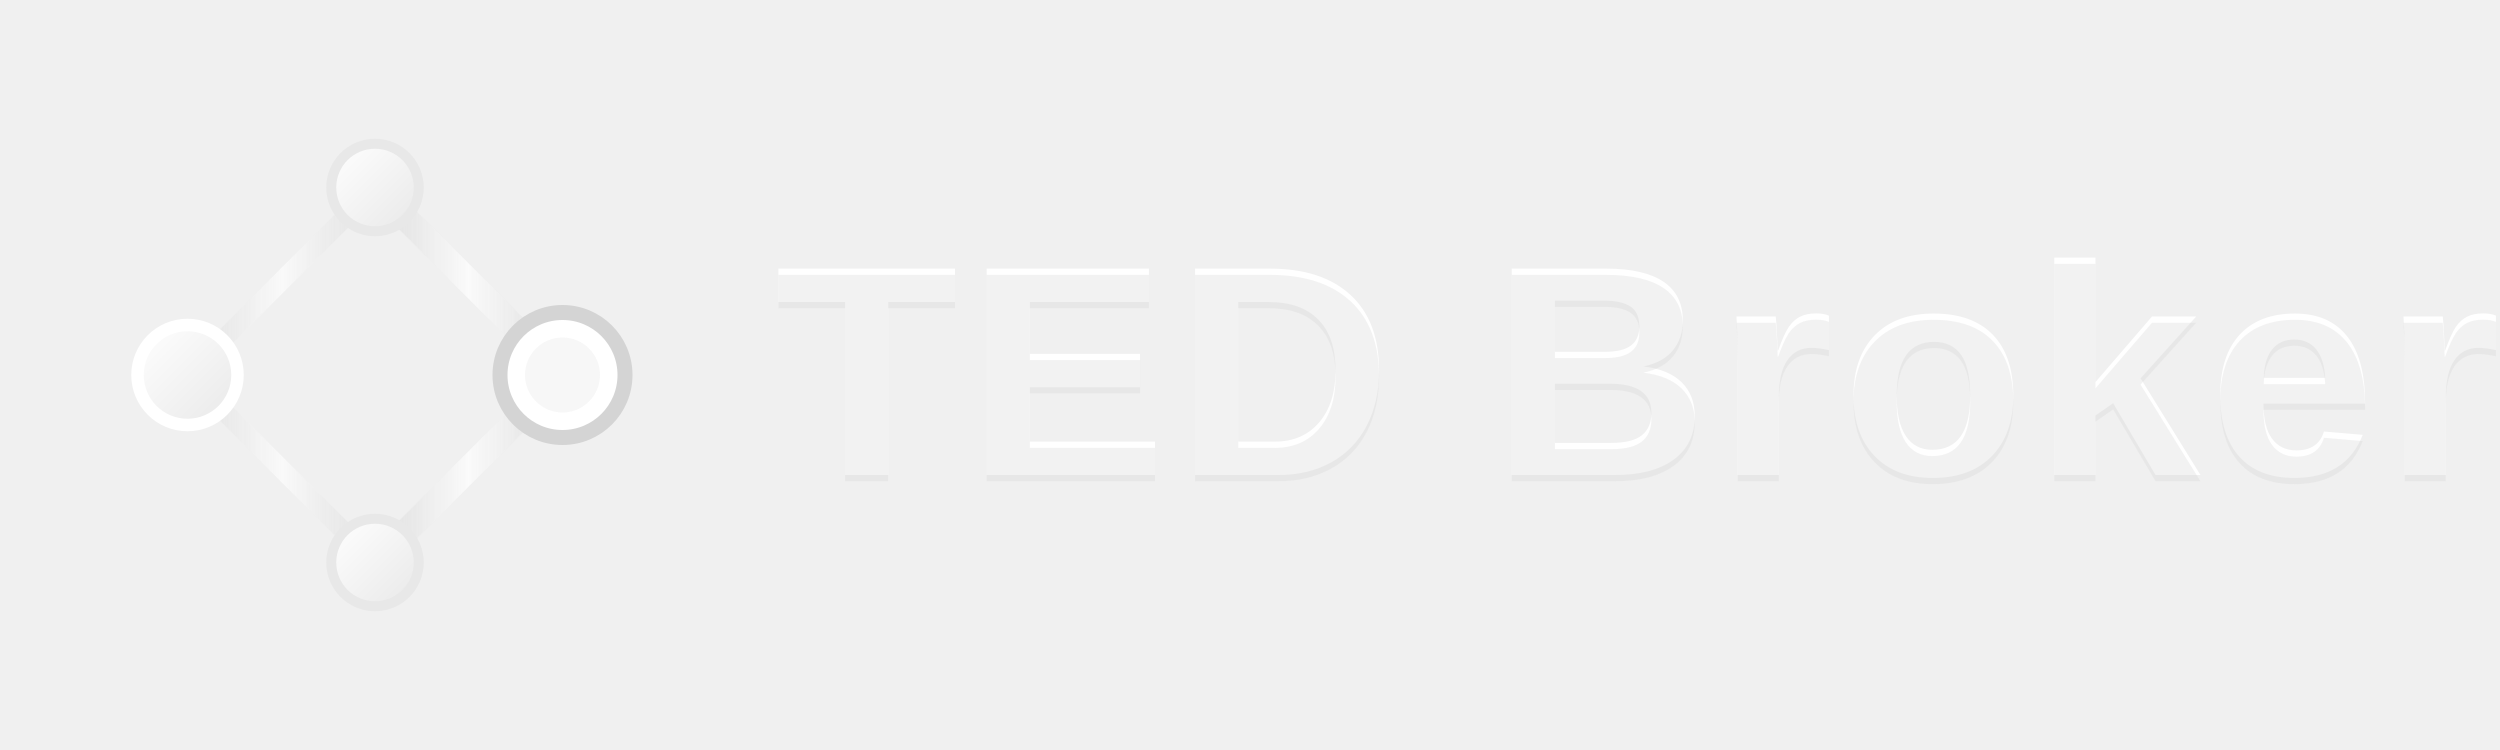
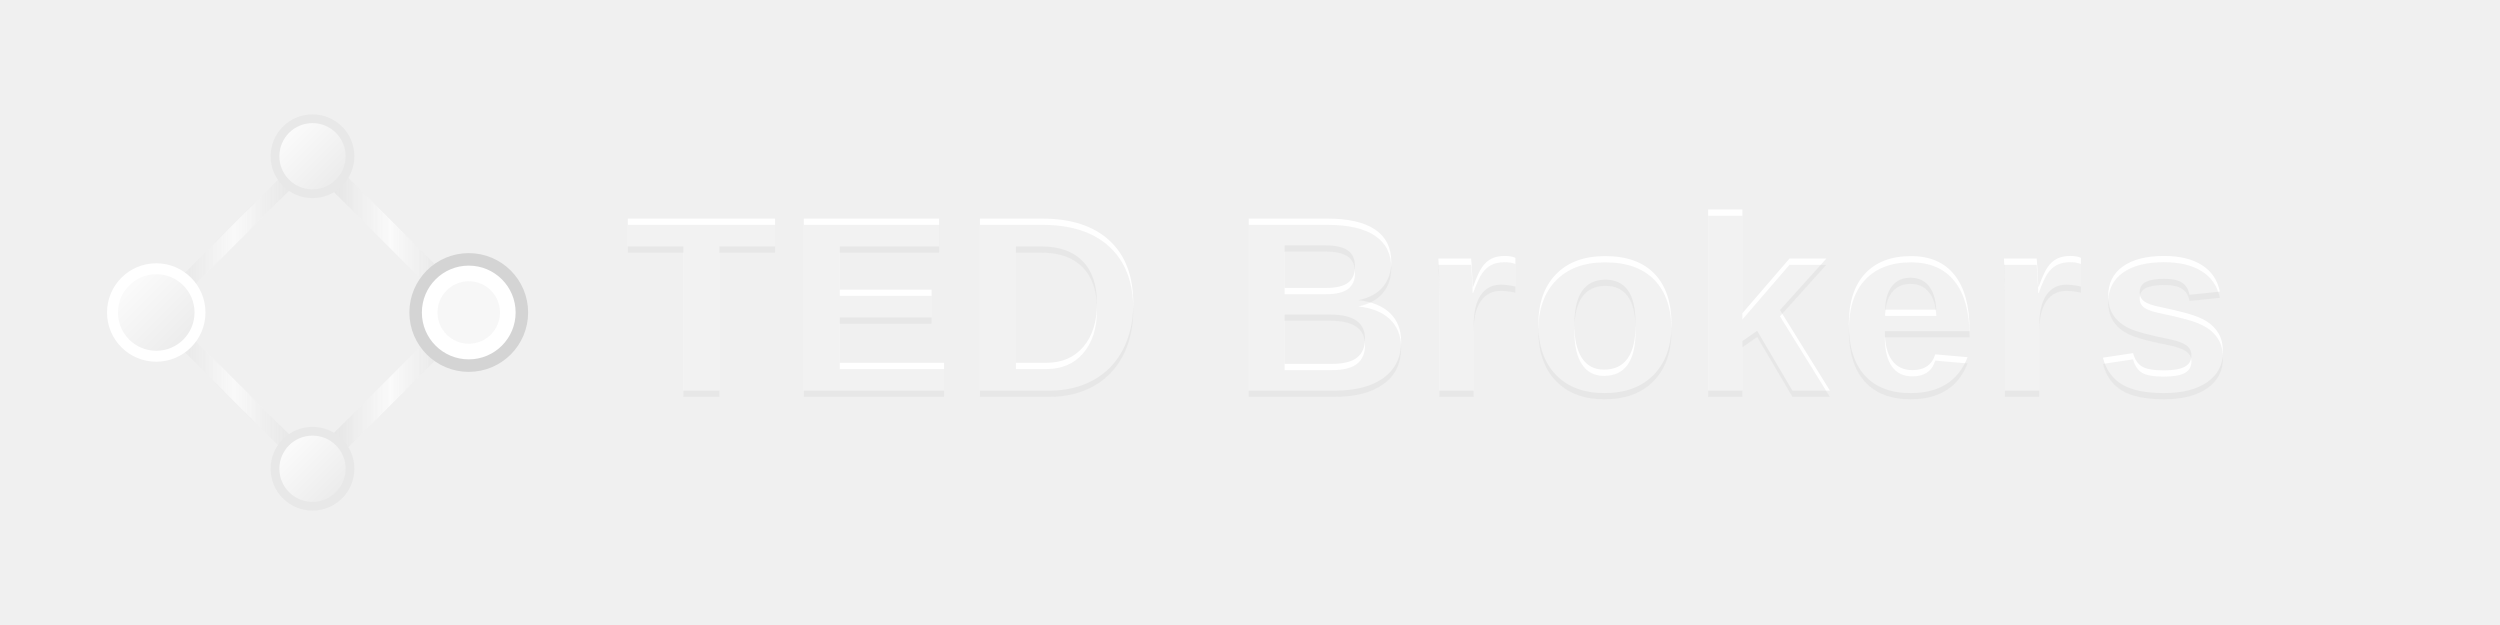
- <svg xmlns="http://www.w3.org/2000/svg" width="600" height="180" viewBox="0 0 600 180">
+ <svg xmlns="http://www.w3.org/2000/svg" width="800" height="200" viewBox="0 0 800 200">
  <defs>
    <linearGradient id="nodeGradient" x1="0%" y1="0%" x2="100%" y2="100%">
      <stop offset="0%" style="stop-color:#ffffff;stop-opacity:1" />
      <stop offset="100%" style="stop-color:#e8e8e8;stop-opacity:1" />
    </linearGradient>
    <linearGradient id="lineGradient" x1="0%" y1="0%" x2="100%" y2="0%">
      <stop offset="0%" style="stop-color:#d4d4d4;stop-opacity:0.8" />
      <stop offset="50%" style="stop-color:#ffffff;stop-opacity:1" />
      <stop offset="100%" style="stop-color:#d4d4d4;stop-opacity:0.8" />
    </linearGradient>
  </defs>
-   <line x1="45" y1="90" x2="90" y2="45" stroke="url(#lineGradient)" stroke-width="4.5" opacity="0.6" />
-   <line x1="45" y1="90" x2="90" y2="135" stroke="url(#lineGradient)" stroke-width="4.5" opacity="0.6" />
-   <line x1="45" y1="90" x2="135" y2="90" stroke="url(#lineGradient)" stroke-width="4.5" opacity="0.6" />
-   <line x1="90" y1="45" x2="135" y2="90" stroke="url(#lineGradient)" stroke-width="6" opacity="0.7" />
-   <line x1="90" y1="135" x2="135" y2="90" stroke="url(#lineGradient)" stroke-width="6" opacity="0.7" />
-   <circle cx="45" cy="90" r="12" fill="url(#nodeGradient)" stroke="#ffffff" stroke-width="3" />
-   <circle cx="90" cy="45" r="10.5" fill="url(#nodeGradient)" stroke="#e8e8e8" stroke-width="2.4" />
-   <circle cx="90" cy="135" r="10.5" fill="url(#nodeGradient)" stroke="#e8e8e8" stroke-width="2.4" />
-   <circle cx="135" cy="90" r="15" fill="#ffffff" stroke="#d4d4d4" stroke-width="3.6" />
-   <circle cx="135" cy="90" r="9" fill="#f5f5f5" opacity="0.8" />
-   <text x="186" y="114" font-family="Arial, Helvetica, sans-serif" font-size="72" font-weight="700" fill="#ffffff" letter-spacing="2">TED Brokers</text>
-   <text x="186" y="115.5" font-family="Arial, Helvetica, sans-serif" font-size="72" font-weight="700" fill="#d4d4d4" letter-spacing="2" opacity="0.3">TED Brokers</text>
+   <line x1="50" y1="100" x2="100" y2="50" stroke="url(#lineGradient)" stroke-width="5" opacity="0.6" />
+   <line x1="50" y1="100" x2="100" y2="150" stroke="url(#lineGradient)" stroke-width="5" opacity="0.6" />
+   <line x1="50" y1="100" x2="150" y2="100" stroke="url(#lineGradient)" stroke-width="5" opacity="0.6" />
+   <line x1="100" y1="50" x2="150" y2="100" stroke="url(#lineGradient)" stroke-width="6.5" opacity="0.7" />
+   <line x1="100" y1="150" x2="150" y2="100" stroke="url(#lineGradient)" stroke-width="6.5" opacity="0.7" />
+   <circle cx="50" cy="100" r="14" fill="url(#nodeGradient)" stroke="#ffffff" stroke-width="3.5" />
+   <circle cx="100" cy="50" r="12" fill="url(#nodeGradient)" stroke="#e8e8e8" stroke-width="2.8" />
+   <circle cx="100" cy="150" r="12" fill="url(#nodeGradient)" stroke="#e8e8e8" stroke-width="2.8" />
+   <circle cx="150" cy="100" r="17" fill="#ffffff" stroke="#d4d4d4" stroke-width="4" />
+   <circle cx="150" cy="100" r="10" fill="#f5f5f5" opacity="0.8" />
+   <text x="200" y="125" font-family="Arial, Helvetica, sans-serif" font-size="80" font-weight="700" fill="#ffffff" letter-spacing="3">TED Brokers</text>
+   <text x="200" y="127" font-family="Arial, Helvetica, sans-serif" font-size="80" font-weight="700" fill="#d4d4d4" letter-spacing="3" opacity="0.3">TED Brokers</text>
</svg>
